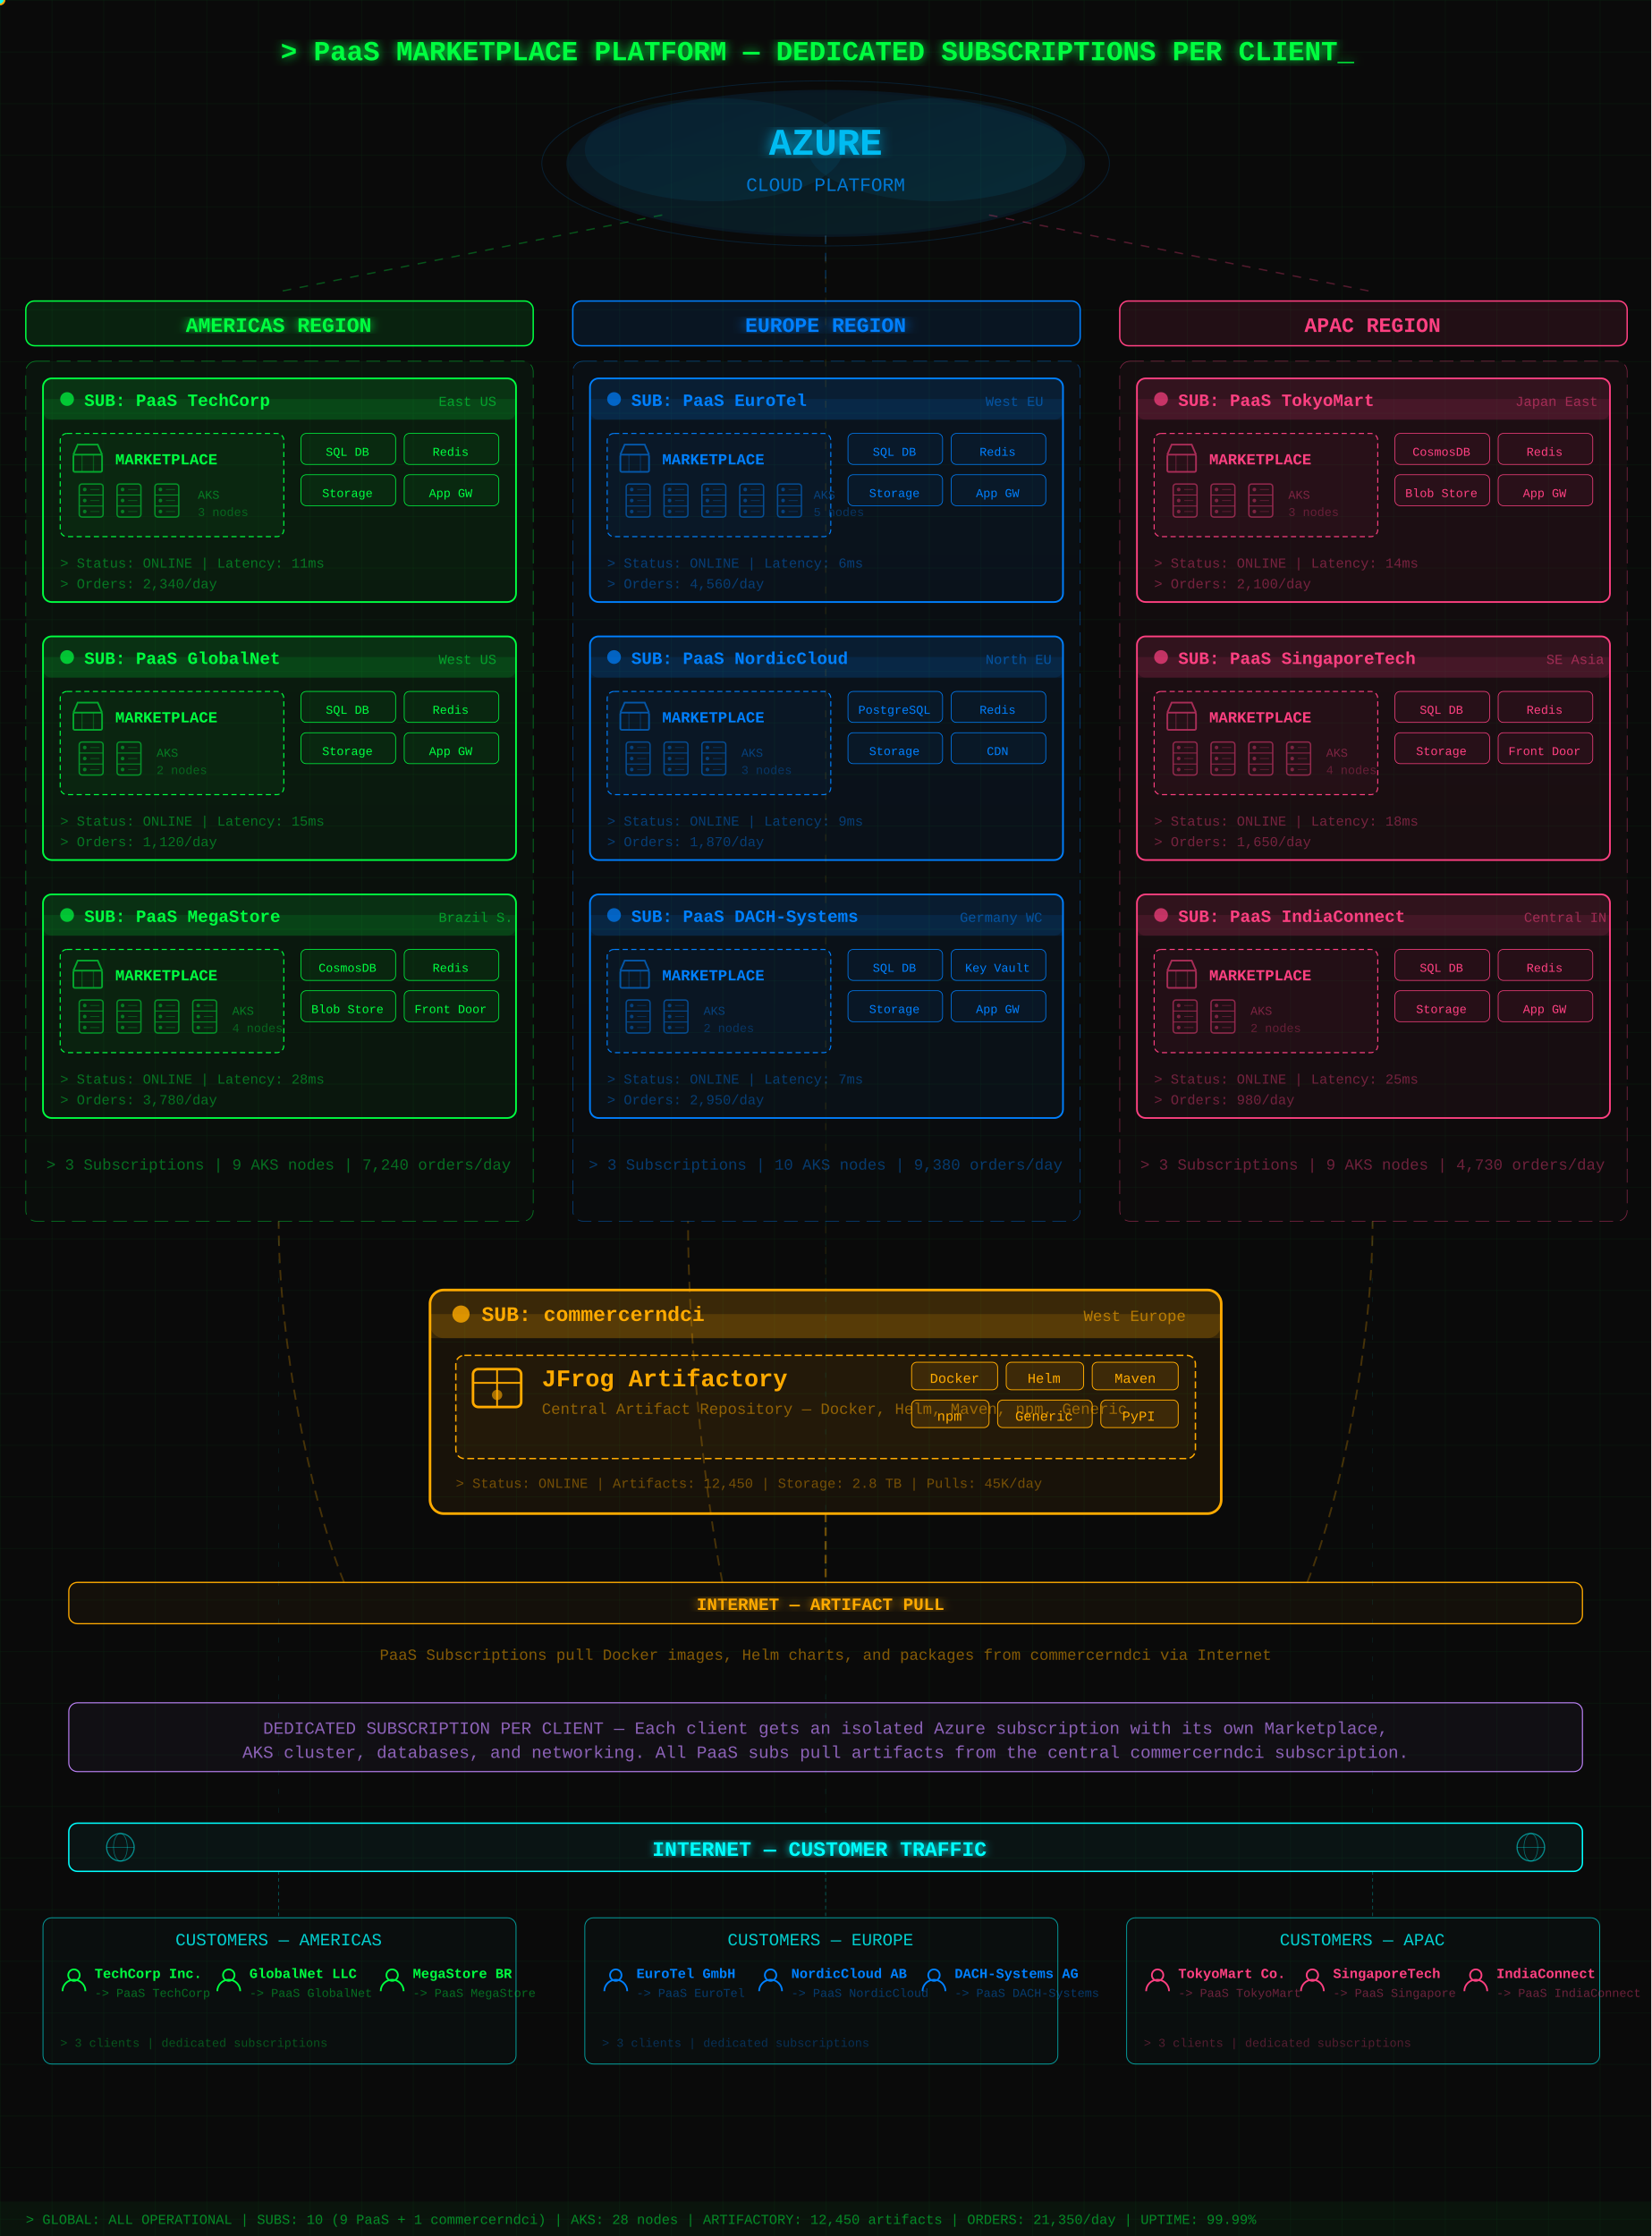
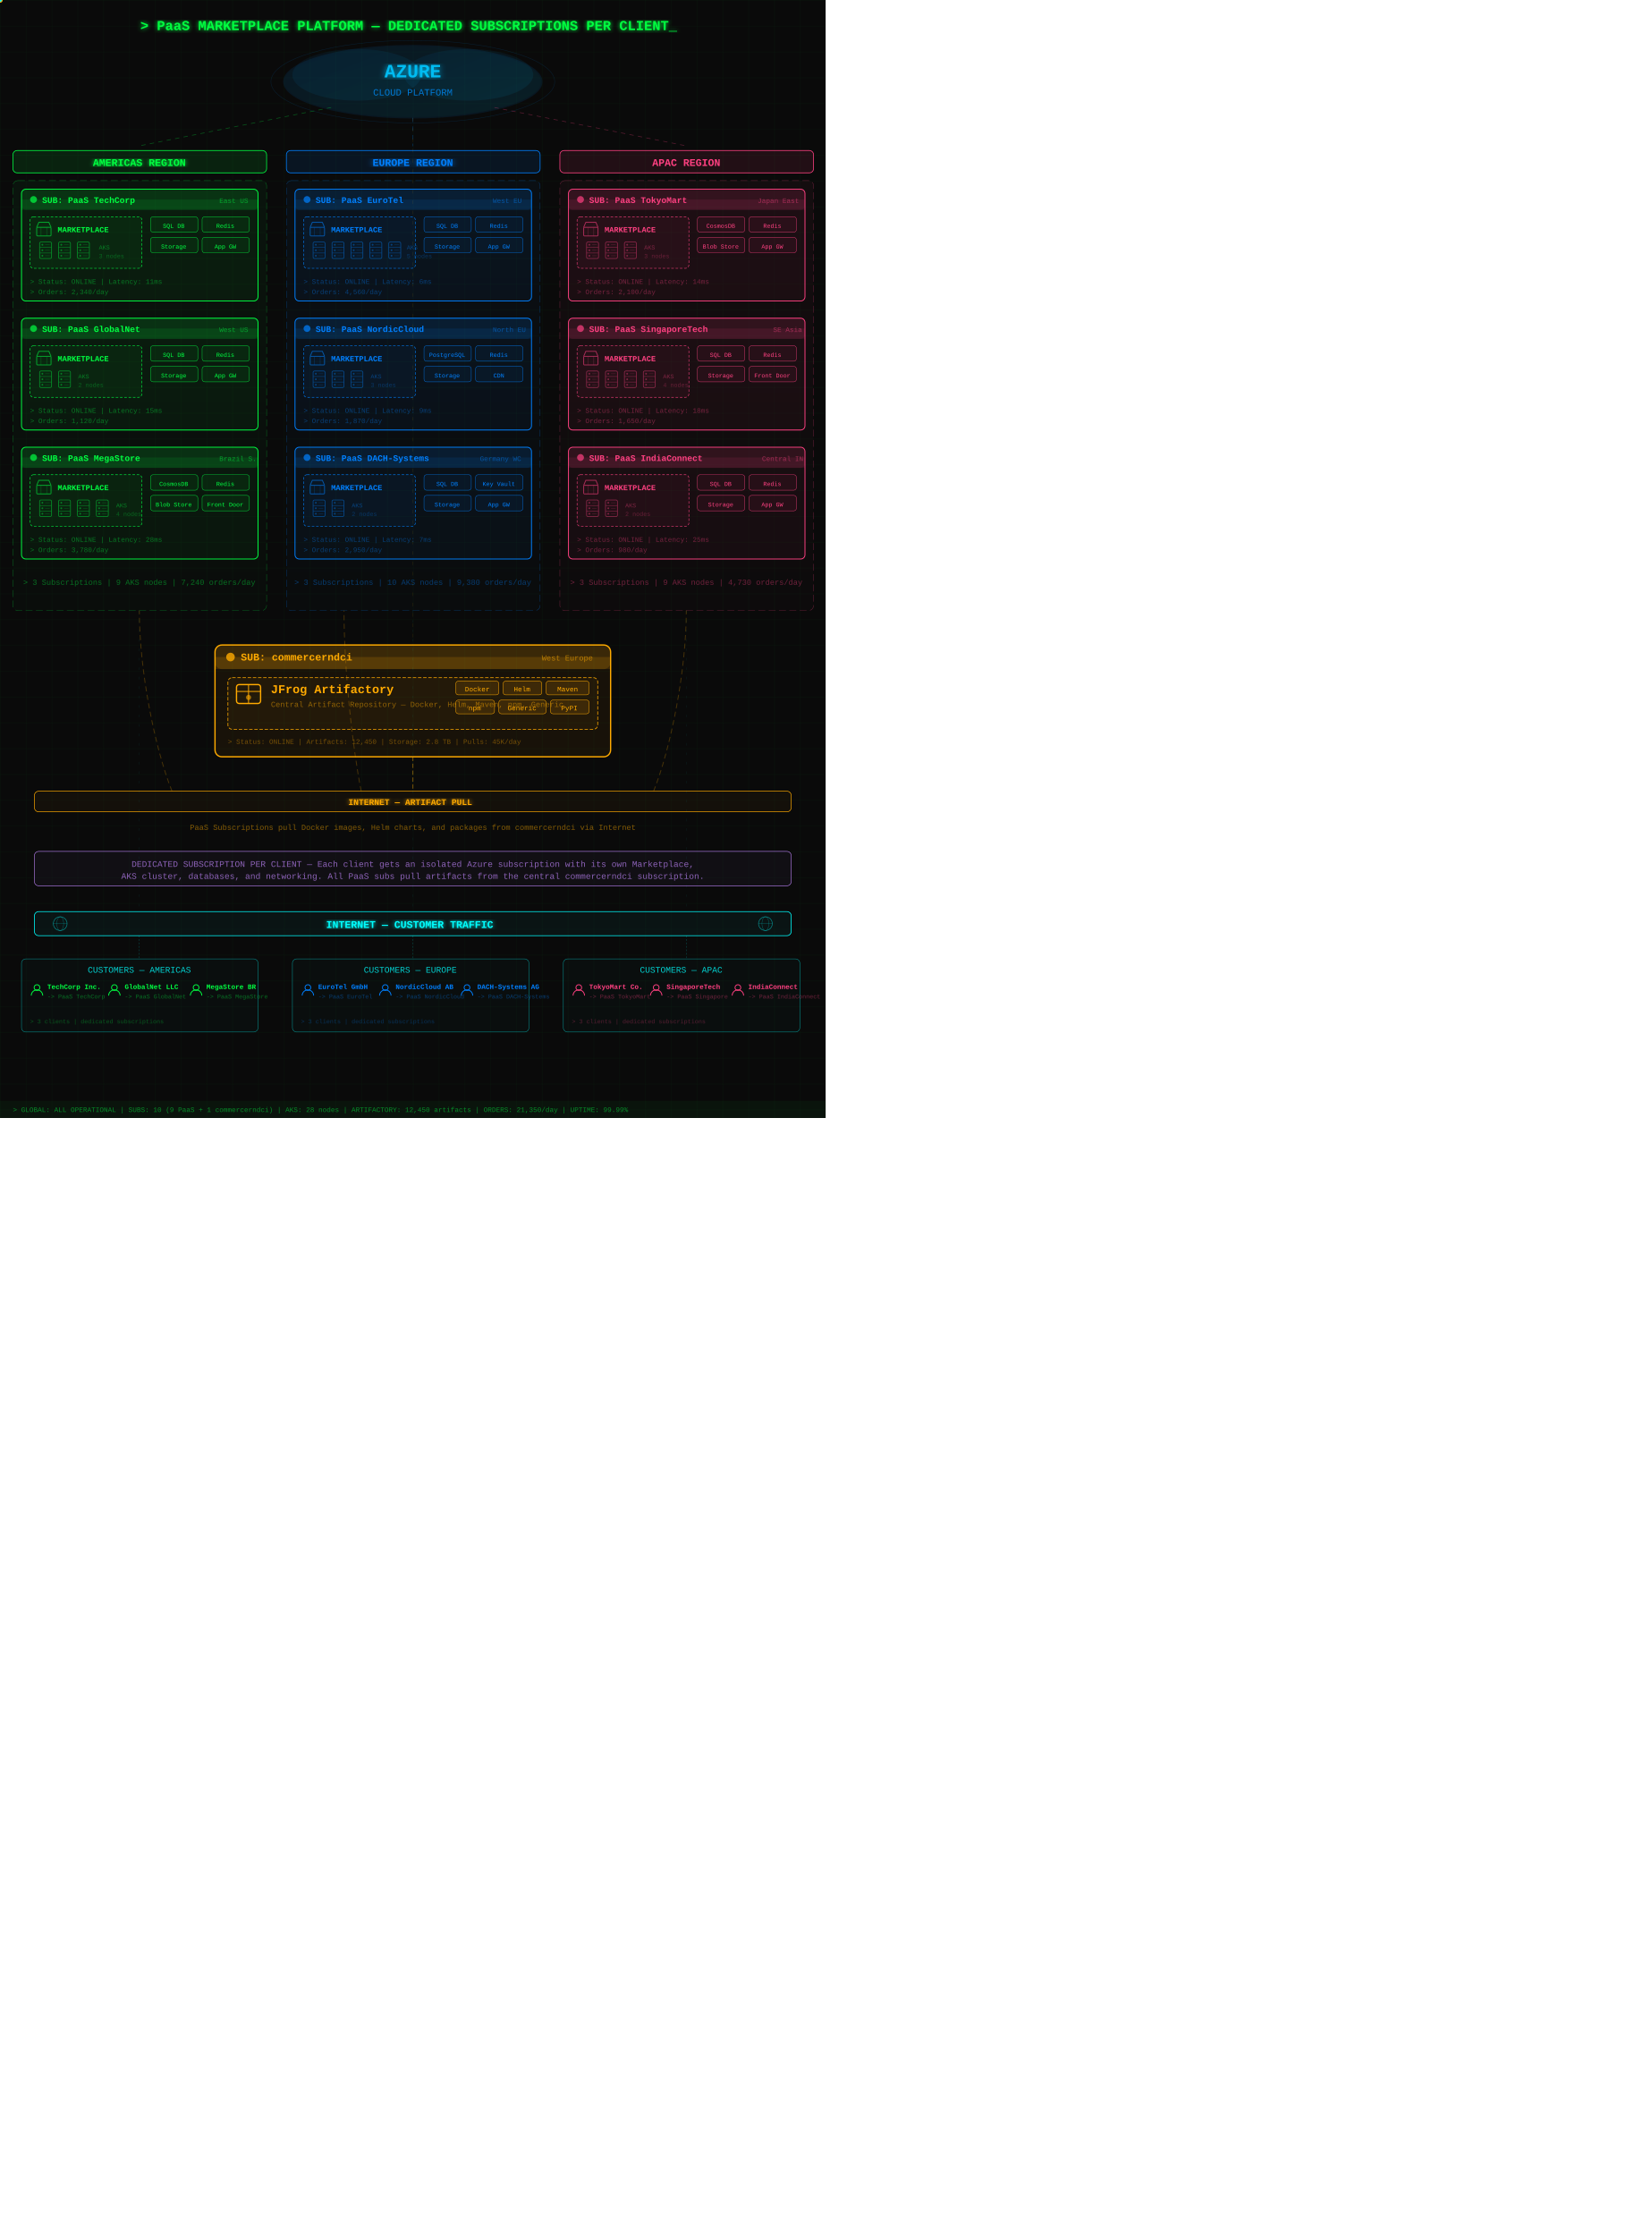
- <svg xmlns="http://www.w3.org/2000/svg" viewBox="0 0 960 1300" font-family="'Courier New', monospace">
+ <svg xmlns="http://www.w3.org/2000/svg" viewBox="0 0 1920 2600" font-family="'Courier New', monospace">
  <defs>
    <filter id="glow-green">
      <feGaussianBlur stdDeviation="3" result="blur" />
      <feMerge>
        <feMergeNode in="blur" />
        <feMergeNode in="SourceGraphic" />
      </feMerge>
    </filter>
    <filter id="glow-blue">
      <feGaussianBlur stdDeviation="4" result="blur" />
      <feMerge>
        <feMergeNode in="blur" />
        <feMergeNode in="SourceGraphic" />
      </feMerge>
    </filter>
    <filter id="glow-cyan">
      <feGaussianBlur stdDeviation="2.5" result="blur" />
      <feMerge>
        <feMergeNode in="blur" />
        <feMergeNode in="SourceGraphic" />
      </feMerge>
    </filter>
    <filter id="glow-orange">
      <feGaussianBlur stdDeviation="3" result="blur" />
      <feMerge>
        <feMergeNode in="blur" />
        <feMergeNode in="SourceGraphic" />
      </feMerge>
    </filter>
    <linearGradient id="azure-grad" x1="0%" y1="0%" x2="100%" y2="100%">
      <stop offset="0%" style="stop-color:#0078d4" />
      <stop offset="100%" style="stop-color:#00bcf2" />
    </linearGradient>
    <linearGradient id="rg-us" x1="0%" y1="0%" x2="0%" y2="100%">
      <stop offset="0%" style="stop-color:#00ff41;stop-opacity:0.08" />
      <stop offset="100%" style="stop-color:#00ff41;stop-opacity:0.02" />
    </linearGradient>
    <linearGradient id="rg-eu" x1="0%" y1="0%" x2="0%" y2="100%">
      <stop offset="0%" style="stop-color:#0080ff;stop-opacity:0.08" />
      <stop offset="100%" style="stop-color:#0080ff;stop-opacity:0.02" />
    </linearGradient>
    <linearGradient id="rg-ap" x1="0%" y1="0%" x2="0%" y2="100%">
      <stop offset="0%" style="stop-color:#ff4081;stop-opacity:0.08" />
      <stop offset="100%" style="stop-color:#ff4081;stop-opacity:0.02" />
    </linearGradient>
    <symbol id="server-icon" viewBox="0 0 30 40">
      <rect x="2" y="2" width="26" height="36" rx="3" fill="none" stroke="currentColor" stroke-width="1.5" />
      <line x1="2" y1="14" x2="28" y2="14" stroke="currentColor" stroke-width="1" />
      <line x1="2" y1="26" x2="28" y2="26" stroke="currentColor" stroke-width="1" />
      <circle cx="8" cy="8" r="2" fill="currentColor" opacity="0.8" />
      <circle cx="8" cy="20" r="2" fill="currentColor" opacity="0.8" />
      <circle cx="8" cy="32" r="2" fill="currentColor" opacity="0.8" />
      <line x1="14" y1="8" x2="24" y2="8" stroke="currentColor" stroke-width="1" opacity="0.5" />
      <line x1="14" y1="20" x2="24" y2="20" stroke="currentColor" stroke-width="1" opacity="0.5" />
      <line x1="14" y1="32" x2="24" y2="32" stroke="currentColor" stroke-width="1" opacity="0.5" />
    </symbol>
    <symbol id="user-icon" viewBox="0 0 24 24">
      <circle cx="12" cy="8" r="5" fill="none" stroke="currentColor" stroke-width="1.5" />
      <path d="M2 22c0-5.5 4.5-10 10-10s10 4.5 10 10" fill="none" stroke="currentColor" stroke-width="1.5" />
    </symbol>
    <symbol id="market-icon" viewBox="0 0 24 24">
      <rect x="2" y="10" width="20" height="12" rx="1" fill="none" stroke="currentColor" stroke-width="1.2" />
      <path d="M2 10 L5 3 L19 3 L22 10" fill="none" stroke="currentColor" stroke-width="1.2" />
      <line x1="8" y1="10" x2="8" y2="22" stroke="currentColor" stroke-width="0.8" opacity="0.4" />
      <line x1="16" y1="10" x2="16" y2="22" stroke="currentColor" stroke-width="0.8" opacity="0.4" />
    </symbol>
  </defs>
  <rect width="960" height="1300" fill="#0a0a0a" />
  <pattern id="grid" width="30" height="30" patternUnits="userSpaceOnUse">
    <path d="M 30 0 L 0 0 0 30" fill="none" stroke="#00ff41" stroke-width="0.15" opacity="0.25" />
  </pattern>
  <rect width="960" height="1300" fill="url(#grid)" />
  <text x="480" y="35" text-anchor="middle" fill="#00ff41" font-size="16" font-weight="bold" filter="url(#glow-green)">
    &gt; PaaS MARKETPLACE PLATFORM — DEDICATED SUBSCRIPTIONS PER CLIENT_
    <animate attributeName="opacity" values="1;0.7;1" dur="3s" repeatCount="indefinite" />
  </text>
  <g transform="translate(480, 95)" data-drag="azure-cloud">
    <ellipse cx="0" cy="0" rx="150" ry="42" fill="url(#azure-grad)" opacity="0.12" stroke="#0078d4" stroke-width="1.5">
      <animate attributeName="ry" values="42;46;42" dur="4s" repeatCount="indefinite" />
    </ellipse>
    <ellipse cx="-65" cy="-8" rx="75" ry="30" fill="url(#azure-grad)" opacity="0.08" />
    <ellipse cx="65" cy="-8" rx="75" ry="30" fill="url(#azure-grad)" opacity="0.08" />
    <text x="0" y="-5" text-anchor="middle" fill="#00bcf2" font-size="22" font-weight="bold" filter="url(#glow-blue)">AZURE</text>
    <text x="0" y="16" text-anchor="middle" fill="#0078d4" font-size="11">CLOUD PLATFORM</text>
    <ellipse cx="0" cy="0" rx="165" ry="48" fill="none" stroke="#0078d4" stroke-width="0.5" opacity="0.2">
      <animate attributeName="rx" values="165;175;165" dur="3s" repeatCount="indefinite" />
      <animate attributeName="ry" values="48;52;48" dur="3s" repeatCount="indefinite" />
      <animate attributeName="opacity" values="0.2;0.08;0.2" dur="3s" repeatCount="indefinite" />
    </ellipse>
  </g>
  <line x1="385" y1="125" x2="160" y2="170" stroke="#00ff41" stroke-width="0.8" opacity="0.3" stroke-dasharray="5,5">
    <animate attributeName="stroke-dashoffset" values="0;-10" dur="1s" repeatCount="indefinite" />
  </line>
  <line x1="480" y1="137" x2="480" y2="170" stroke="#0080ff" stroke-width="0.8" opacity="0.3" stroke-dasharray="5,5">
    <animate attributeName="stroke-dashoffset" values="0;-10" dur="1s" repeatCount="indefinite" />
  </line>
  <line x1="575" y1="125" x2="800" y2="170" stroke="#ff4081" stroke-width="0.8" opacity="0.3" stroke-dasharray="5,5">
    <animate attributeName="stroke-dashoffset" values="0;-10" dur="1s" repeatCount="indefinite" />
  </line>
  <circle r="2.5" fill="#00ff41" filter="url(#glow-green)">
    <animateMotion dur="2s" repeatCount="indefinite" path="M385,125 L160,170" />
  </circle>
  <circle r="2.5" fill="#0080ff" filter="url(#glow-blue)">
    <animateMotion dur="2s" repeatCount="indefinite" path="M480,137 L480,170" />
  </circle>
  <circle r="2.5" fill="#ff4081">
    <animateMotion dur="2s" repeatCount="indefinite" path="M575,125 L800,170" />
  </circle>
  <rect x="15" y="175" width="295" height="26" rx="5" fill="rgba(0,255,65,0.1)" stroke="#00ff41" stroke-width="0.8" />
  <text x="162" y="193" text-anchor="middle" fill="#00ff41" font-size="12" font-weight="bold" filter="url(#glow-green)">AMERICAS REGION</text>
  <rect x="333" y="175" width="295" height="26" rx="5" fill="rgba(0,128,255,0.1)" stroke="#0080ff" stroke-width="0.8" />
  <text x="480" y="193" text-anchor="middle" fill="#0080ff" font-size="12" font-weight="bold" filter="url(#glow-blue)">EUROPE REGION</text>
  <rect x="651" y="175" width="295" height="26" rx="5" fill="rgba(255,64,129,0.1)" stroke="#ff4081" stroke-width="0.8" />
  <text x="798" y="193" text-anchor="middle" fill="#ff4081" font-size="12" font-weight="bold">APAC REGION</text>
  <rect x="15" y="210" width="295" height="500" rx="6" fill="url(#rg-us)" stroke="#00ff41" stroke-width="0.4" stroke-dasharray="8,4" opacity="0.5" />
  <g transform="translate(25, 220)" data-drag="sub-techcorp">
    <rect x="0" y="0" width="275" height="130" rx="5" fill="rgba(0,255,65,0.04)" stroke="#00ff41" stroke-width="1" />
    <rect x="0" y="0" width="275" height="24" rx="5" fill="#00ff41" opacity="0.1" />
    <rect x="0" y="12" width="275" height="12" fill="#00ff41" opacity="0.1" />
    <circle cx="14" cy="12" r="4" fill="#00ff41" opacity="0.7">
      <animate attributeName="opacity" values="0.7;0.3;0.7" dur="1.2s" repeatCount="indefinite" />
    </circle>
    <text x="24" y="16" fill="#00ff41" font-size="10" font-weight="bold">SUB: PaaS TechCorp</text>
    <text x="230" y="16" fill="#00ff41" font-size="8" opacity="0.5">East US</text>
    <rect x="10" y="32" width="130" height="60" rx="4" fill="rgba(0,255,65,0.05)" stroke="#00ff41" stroke-width="0.6" stroke-dasharray="3,2" />
    <use href="#market-icon" x="16" y="36" width="20" height="20" color="#00ff41" opacity="0.6" />
    <text x="42" y="50" fill="#00ff41" font-size="9" font-weight="bold">MARKETPLACE</text>
    <use href="#server-icon" x="20" y="60" width="16" height="22" color="#00ff41" opacity="0.5" />
    <use href="#server-icon" x="42" y="60" width="16" height="22" color="#00ff41" opacity="0.5" />
    <use href="#server-icon" x="64" y="60" width="16" height="22" color="#00ff41" opacity="0.5" />
    <text x="90" y="70" fill="#00ff41" font-size="7" opacity="0.4">AKS</text>
    <text x="90" y="80" fill="#00ff41" font-size="7" opacity="0.3">3 nodes</text>
    <rect x="150" y="32" width="55" height="18" rx="3" fill="rgba(0,255,65,0.06)" stroke="#00ff41" stroke-width="0.4" />
    <text x="177" y="45" text-anchor="middle" fill="#00ff41" font-size="7">SQL DB</text>
    <rect x="210" y="32" width="55" height="18" rx="3" fill="rgba(0,255,65,0.06)" stroke="#00ff41" stroke-width="0.4" />
    <text x="237" y="45" text-anchor="middle" fill="#00ff41" font-size="7">Redis</text>
    <rect x="150" y="56" width="55" height="18" rx="3" fill="rgba(0,255,65,0.06)" stroke="#00ff41" stroke-width="0.4" />
    <text x="177" y="69" text-anchor="middle" fill="#00ff41" font-size="7">Storage</text>
    <rect x="210" y="56" width="55" height="18" rx="3" fill="rgba(0,255,65,0.06)" stroke="#00ff41" stroke-width="0.4" />
    <text x="237" y="69" text-anchor="middle" fill="#00ff41" font-size="7">App GW</text>
    <text x="10" y="110" fill="#00ff41" font-size="8" opacity="0.4">&gt; Status: ONLINE | Latency: 11ms</text>
    <text x="10" y="122" fill="#00ff41" font-size="8" opacity="0.4">&gt; Orders: 2,340/day</text>
  </g>
  <g transform="translate(25, 370)" data-drag="sub-globalnet">
    <rect x="0" y="0" width="275" height="130" rx="5" fill="rgba(0,255,65,0.04)" stroke="#00ff41" stroke-width="1" />
    <rect x="0" y="0" width="275" height="24" rx="5" fill="#00ff41" opacity="0.1" />
    <rect x="0" y="12" width="275" height="12" fill="#00ff41" opacity="0.1" />
    <circle cx="14" cy="12" r="4" fill="#00ff41" opacity="0.7">
      <animate attributeName="opacity" values="0.3;0.7;0.3" dur="1.5s" repeatCount="indefinite" />
    </circle>
    <text x="24" y="16" fill="#00ff41" font-size="10" font-weight="bold">SUB: PaaS GlobalNet</text>
    <text x="230" y="16" fill="#00ff41" font-size="8" opacity="0.5">West US</text>
    <rect x="10" y="32" width="130" height="60" rx="4" fill="rgba(0,255,65,0.05)" stroke="#00ff41" stroke-width="0.6" stroke-dasharray="3,2" />
    <use href="#market-icon" x="16" y="36" width="20" height="20" color="#00ff41" opacity="0.6" />
    <text x="42" y="50" fill="#00ff41" font-size="9" font-weight="bold">MARKETPLACE</text>
    <use href="#server-icon" x="20" y="60" width="16" height="22" color="#00ff41" opacity="0.5" />
    <use href="#server-icon" x="42" y="60" width="16" height="22" color="#00ff41" opacity="0.5" />
    <text x="66" y="70" fill="#00ff41" font-size="7" opacity="0.4">AKS</text>
    <text x="66" y="80" fill="#00ff41" font-size="7" opacity="0.3">2 nodes</text>
    <rect x="150" y="32" width="55" height="18" rx="3" fill="rgba(0,255,65,0.06)" stroke="#00ff41" stroke-width="0.4" />
    <text x="177" y="45" text-anchor="middle" fill="#00ff41" font-size="7">SQL DB</text>
    <rect x="210" y="32" width="55" height="18" rx="3" fill="rgba(0,255,65,0.06)" stroke="#00ff41" stroke-width="0.4" />
    <text x="237" y="45" text-anchor="middle" fill="#00ff41" font-size="7">Redis</text>
    <rect x="150" y="56" width="55" height="18" rx="3" fill="rgba(0,255,65,0.06)" stroke="#00ff41" stroke-width="0.4" />
    <text x="177" y="69" text-anchor="middle" fill="#00ff41" font-size="7">Storage</text>
    <rect x="210" y="56" width="55" height="18" rx="3" fill="rgba(0,255,65,0.06)" stroke="#00ff41" stroke-width="0.4" />
    <text x="237" y="69" text-anchor="middle" fill="#00ff41" font-size="7">App GW</text>
    <text x="10" y="110" fill="#00ff41" font-size="8" opacity="0.4">&gt; Status: ONLINE | Latency: 15ms</text>
    <text x="10" y="122" fill="#00ff41" font-size="8" opacity="0.4">&gt; Orders: 1,120/day</text>
  </g>
  <g transform="translate(25, 520)" data-drag="sub-megastore">
    <rect x="0" y="0" width="275" height="130" rx="5" fill="rgba(0,255,65,0.04)" stroke="#00ff41" stroke-width="1" />
    <rect x="0" y="0" width="275" height="24" rx="5" fill="#00ff41" opacity="0.1" />
    <rect x="0" y="12" width="275" height="12" fill="#00ff41" opacity="0.1" />
    <circle cx="14" cy="12" r="4" fill="#00ff41" opacity="0.7">
      <animate attributeName="opacity" values="0.7;0.2;0.7" dur="0.9s" repeatCount="indefinite" />
    </circle>
    <text x="24" y="16" fill="#00ff41" font-size="10" font-weight="bold">SUB: PaaS MegaStore</text>
    <text x="230" y="16" fill="#00ff41" font-size="8" opacity="0.5">Brazil S.</text>
    <rect x="10" y="32" width="130" height="60" rx="4" fill="rgba(0,255,65,0.05)" stroke="#00ff41" stroke-width="0.6" stroke-dasharray="3,2" />
    <use href="#market-icon" x="16" y="36" width="20" height="20" color="#00ff41" opacity="0.6" />
    <text x="42" y="50" fill="#00ff41" font-size="9" font-weight="bold">MARKETPLACE</text>
    <use href="#server-icon" x="20" y="60" width="16" height="22" color="#00ff41" opacity="0.5" />
    <use href="#server-icon" x="42" y="60" width="16" height="22" color="#00ff41" opacity="0.5" />
    <use href="#server-icon" x="64" y="60" width="16" height="22" color="#00ff41" opacity="0.5" />
    <use href="#server-icon" x="86" y="60" width="16" height="22" color="#00ff41" opacity="0.5" />
    <text x="110" y="70" fill="#00ff41" font-size="7" opacity="0.4">AKS</text>
    <text x="110" y="80" fill="#00ff41" font-size="7" opacity="0.3">4 nodes</text>
    <rect x="150" y="32" width="55" height="18" rx="3" fill="rgba(0,255,65,0.06)" stroke="#00ff41" stroke-width="0.4" />
    <text x="177" y="45" text-anchor="middle" fill="#00ff41" font-size="7">CosmosDB</text>
    <rect x="210" y="32" width="55" height="18" rx="3" fill="rgba(0,255,65,0.06)" stroke="#00ff41" stroke-width="0.4" />
    <text x="237" y="45" text-anchor="middle" fill="#00ff41" font-size="7">Redis</text>
    <rect x="150" y="56" width="55" height="18" rx="3" fill="rgba(0,255,65,0.06)" stroke="#00ff41" stroke-width="0.4" />
    <text x="177" y="69" text-anchor="middle" fill="#00ff41" font-size="7">Blob Store</text>
    <rect x="210" y="56" width="55" height="18" rx="3" fill="rgba(0,255,65,0.06)" stroke="#00ff41" stroke-width="0.4" />
    <text x="237" y="69" text-anchor="middle" fill="#00ff41" font-size="7">Front Door</text>
    <text x="10" y="110" fill="#00ff41" font-size="8" opacity="0.4">&gt; Status: ONLINE | Latency: 28ms</text>
    <text x="10" y="122" fill="#00ff41" font-size="8" opacity="0.4">&gt; Orders: 3,780/day</text>
  </g>
  <text x="162" y="680" text-anchor="middle" fill="#00ff41" font-size="9" opacity="0.4">&gt; 3 Subscriptions | 9 AKS nodes | 7,240 orders/day</text>
  <rect x="333" y="210" width="295" height="500" rx="6" fill="url(#rg-eu)" stroke="#0080ff" stroke-width="0.4" stroke-dasharray="8,4" opacity="0.5" />
  <g transform="translate(343, 220)" data-drag="sub-eurotel">
    <rect x="0" y="0" width="275" height="130" rx="5" fill="rgba(0,128,255,0.04)" stroke="#0080ff" stroke-width="1" />
    <rect x="0" y="0" width="275" height="24" rx="5" fill="#0080ff" opacity="0.1" />
    <rect x="0" y="12" width="275" height="12" fill="#0080ff" opacity="0.1" />
    <circle cx="14" cy="12" r="4" fill="#0080ff" opacity="0.7">
      <animate attributeName="opacity" values="0.7;0.3;0.7" dur="1.1s" repeatCount="indefinite" />
    </circle>
    <text x="24" y="16" fill="#0080ff" font-size="10" font-weight="bold">SUB: PaaS EuroTel</text>
    <text x="230" y="16" fill="#0080ff" font-size="8" opacity="0.5">West EU</text>
    <rect x="10" y="32" width="130" height="60" rx="4" fill="rgba(0,128,255,0.05)" stroke="#0080ff" stroke-width="0.6" stroke-dasharray="3,2" />
    <use href="#market-icon" x="16" y="36" width="20" height="20" color="#0080ff" opacity="0.6" />
    <text x="42" y="50" fill="#0080ff" font-size="9" font-weight="bold">MARKETPLACE</text>
    <use href="#server-icon" x="20" y="60" width="16" height="22" color="#0080ff" opacity="0.5" />
    <use href="#server-icon" x="42" y="60" width="16" height="22" color="#0080ff" opacity="0.5" />
    <use href="#server-icon" x="64" y="60" width="16" height="22" color="#0080ff" opacity="0.5" />
    <use href="#server-icon" x="86" y="60" width="16" height="22" color="#0080ff" opacity="0.5" />
    <use href="#server-icon" x="108" y="60" width="16" height="22" color="#0080ff" opacity="0.5" />
    <text x="130" y="70" fill="#0080ff" font-size="7" opacity="0.4">AKS</text>
    <text x="130" y="80" fill="#0080ff" font-size="7" opacity="0.3">5 nodes</text>
    <rect x="150" y="32" width="55" height="18" rx="3" fill="rgba(0,128,255,0.06)" stroke="#0080ff" stroke-width="0.4" />
    <text x="177" y="45" text-anchor="middle" fill="#0080ff" font-size="7">SQL DB</text>
    <rect x="210" y="32" width="55" height="18" rx="3" fill="rgba(0,128,255,0.06)" stroke="#0080ff" stroke-width="0.4" />
    <text x="237" y="45" text-anchor="middle" fill="#0080ff" font-size="7">Redis</text>
    <rect x="150" y="56" width="55" height="18" rx="3" fill="rgba(0,128,255,0.06)" stroke="#0080ff" stroke-width="0.4" />
    <text x="177" y="69" text-anchor="middle" fill="#0080ff" font-size="7">Storage</text>
    <rect x="210" y="56" width="55" height="18" rx="3" fill="rgba(0,128,255,0.06)" stroke="#0080ff" stroke-width="0.4" />
    <text x="237" y="69" text-anchor="middle" fill="#0080ff" font-size="7">App GW</text>
    <text x="10" y="110" fill="#0080ff" font-size="8" opacity="0.4">&gt; Status: ONLINE | Latency: 6ms</text>
    <text x="10" y="122" fill="#0080ff" font-size="8" opacity="0.4">&gt; Orders: 4,560/day</text>
  </g>
  <g transform="translate(343, 370)" data-drag="sub-nordiccloud">
    <rect x="0" y="0" width="275" height="130" rx="5" fill="rgba(0,128,255,0.04)" stroke="#0080ff" stroke-width="1" />
    <rect x="0" y="0" width="275" height="24" rx="5" fill="#0080ff" opacity="0.1" />
    <rect x="0" y="12" width="275" height="12" fill="#0080ff" opacity="0.1" />
    <circle cx="14" cy="12" r="4" fill="#0080ff" opacity="0.7">
      <animate attributeName="opacity" values="0.3;0.7;0.3" dur="1.3s" repeatCount="indefinite" />
    </circle>
    <text x="24" y="16" fill="#0080ff" font-size="10" font-weight="bold">SUB: PaaS NordicCloud</text>
    <text x="230" y="16" fill="#0080ff" font-size="8" opacity="0.5">North EU</text>
    <rect x="10" y="32" width="130" height="60" rx="4" fill="rgba(0,128,255,0.05)" stroke="#0080ff" stroke-width="0.6" stroke-dasharray="3,2" />
    <use href="#market-icon" x="16" y="36" width="20" height="20" color="#0080ff" opacity="0.6" />
    <text x="42" y="50" fill="#0080ff" font-size="9" font-weight="bold">MARKETPLACE</text>
    <use href="#server-icon" x="20" y="60" width="16" height="22" color="#0080ff" opacity="0.5" />
    <use href="#server-icon" x="42" y="60" width="16" height="22" color="#0080ff" opacity="0.5" />
    <use href="#server-icon" x="64" y="60" width="16" height="22" color="#0080ff" opacity="0.5" />
    <text x="88" y="70" fill="#0080ff" font-size="7" opacity="0.4">AKS</text>
    <text x="88" y="80" fill="#0080ff" font-size="7" opacity="0.3">3 nodes</text>
    <rect x="150" y="32" width="55" height="18" rx="3" fill="rgba(0,128,255,0.06)" stroke="#0080ff" stroke-width="0.4" />
    <text x="177" y="45" text-anchor="middle" fill="#0080ff" font-size="7">PostgreSQL</text>
    <rect x="210" y="32" width="55" height="18" rx="3" fill="rgba(0,128,255,0.06)" stroke="#0080ff" stroke-width="0.4" />
    <text x="237" y="45" text-anchor="middle" fill="#0080ff" font-size="7">Redis</text>
    <rect x="150" y="56" width="55" height="18" rx="3" fill="rgba(0,128,255,0.06)" stroke="#0080ff" stroke-width="0.4" />
    <text x="177" y="69" text-anchor="middle" fill="#0080ff" font-size="7">Storage</text>
    <rect x="210" y="56" width="55" height="18" rx="3" fill="rgba(0,128,255,0.06)" stroke="#0080ff" stroke-width="0.4" />
    <text x="237" y="69" text-anchor="middle" fill="#0080ff" font-size="7">CDN</text>
    <text x="10" y="110" fill="#0080ff" font-size="8" opacity="0.4">&gt; Status: ONLINE | Latency: 9ms</text>
    <text x="10" y="122" fill="#0080ff" font-size="8" opacity="0.4">&gt; Orders: 1,870/day</text>
  </g>
  <g transform="translate(343, 520)" data-drag="sub-dach">
    <rect x="0" y="0" width="275" height="130" rx="5" fill="rgba(0,128,255,0.04)" stroke="#0080ff" stroke-width="1" />
    <rect x="0" y="0" width="275" height="24" rx="5" fill="#0080ff" opacity="0.1" />
    <rect x="0" y="12" width="275" height="12" fill="#0080ff" opacity="0.1" />
    <circle cx="14" cy="12" r="4" fill="#0080ff" opacity="0.7">
      <animate attributeName="opacity" values="0.7;0.2;0.7" dur="0.8s" repeatCount="indefinite" />
    </circle>
    <text x="24" y="16" fill="#0080ff" font-size="10" font-weight="bold">SUB: PaaS DACH-Systems</text>
    <text x="215" y="16" fill="#0080ff" font-size="8" opacity="0.5">Germany WC</text>
    <rect x="10" y="32" width="130" height="60" rx="4" fill="rgba(0,128,255,0.05)" stroke="#0080ff" stroke-width="0.6" stroke-dasharray="3,2" />
    <use href="#market-icon" x="16" y="36" width="20" height="20" color="#0080ff" opacity="0.6" />
    <text x="42" y="50" fill="#0080ff" font-size="9" font-weight="bold">MARKETPLACE</text>
    <use href="#server-icon" x="20" y="60" width="16" height="22" color="#0080ff" opacity="0.5" />
    <use href="#server-icon" x="42" y="60" width="16" height="22" color="#0080ff" opacity="0.5" />
    <text x="66" y="70" fill="#0080ff" font-size="7" opacity="0.4">AKS</text>
    <text x="66" y="80" fill="#0080ff" font-size="7" opacity="0.3">2 nodes</text>
    <rect x="150" y="32" width="55" height="18" rx="3" fill="rgba(0,128,255,0.06)" stroke="#0080ff" stroke-width="0.4" />
    <text x="177" y="45" text-anchor="middle" fill="#0080ff" font-size="7">SQL DB</text>
    <rect x="210" y="32" width="55" height="18" rx="3" fill="rgba(0,128,255,0.06)" stroke="#0080ff" stroke-width="0.4" />
    <text x="237" y="45" text-anchor="middle" fill="#0080ff" font-size="7">Key Vault</text>
    <rect x="150" y="56" width="55" height="18" rx="3" fill="rgba(0,128,255,0.06)" stroke="#0080ff" stroke-width="0.4" />
    <text x="177" y="69" text-anchor="middle" fill="#0080ff" font-size="7">Storage</text>
    <rect x="210" y="56" width="55" height="18" rx="3" fill="rgba(0,128,255,0.06)" stroke="#0080ff" stroke-width="0.4" />
    <text x="237" y="69" text-anchor="middle" fill="#0080ff" font-size="7">App GW</text>
    <text x="10" y="110" fill="#0080ff" font-size="8" opacity="0.4">&gt; Status: ONLINE | Latency: 7ms</text>
    <text x="10" y="122" fill="#0080ff" font-size="8" opacity="0.4">&gt; Orders: 2,950/day</text>
  </g>
  <text x="480" y="680" text-anchor="middle" fill="#0080ff" font-size="9" opacity="0.4">&gt; 3 Subscriptions | 10 AKS nodes | 9,380 orders/day</text>
  <rect x="651" y="210" width="295" height="500" rx="6" fill="url(#rg-ap)" stroke="#ff4081" stroke-width="0.4" stroke-dasharray="8,4" opacity="0.5" />
  <g transform="translate(661, 220)" data-drag="sub-tokyomart">
    <rect x="0" y="0" width="275" height="130" rx="5" fill="rgba(255,64,129,0.04)" stroke="#ff4081" stroke-width="1" />
    <rect x="0" y="0" width="275" height="24" rx="5" fill="#ff4081" opacity="0.1" />
    <rect x="0" y="12" width="275" height="12" fill="#ff4081" opacity="0.1" />
    <circle cx="14" cy="12" r="4" fill="#ff4081" opacity="0.7">
      <animate attributeName="opacity" values="0.7;0.3;0.7" dur="1s" repeatCount="indefinite" />
    </circle>
    <text x="24" y="16" fill="#ff4081" font-size="10" font-weight="bold">SUB: PaaS TokyoMart</text>
    <text x="220" y="16" fill="#ff4081" font-size="8" opacity="0.5">Japan East</text>
    <rect x="10" y="32" width="130" height="60" rx="4" fill="rgba(255,64,129,0.05)" stroke="#ff4081" stroke-width="0.6" stroke-dasharray="3,2" />
    <use href="#market-icon" x="16" y="36" width="20" height="20" color="#ff4081" opacity="0.6" />
    <text x="42" y="50" fill="#ff4081" font-size="9" font-weight="bold">MARKETPLACE</text>
    <use href="#server-icon" x="20" y="60" width="16" height="22" color="#ff4081" opacity="0.5" />
    <use href="#server-icon" x="42" y="60" width="16" height="22" color="#ff4081" opacity="0.5" />
    <use href="#server-icon" x="64" y="60" width="16" height="22" color="#ff4081" opacity="0.5" />
    <text x="88" y="70" fill="#ff4081" font-size="7" opacity="0.4">AKS</text>
    <text x="88" y="80" fill="#ff4081" font-size="7" opacity="0.3">3 nodes</text>
    <rect x="150" y="32" width="55" height="18" rx="3" fill="rgba(255,64,129,0.06)" stroke="#ff4081" stroke-width="0.4" />
    <text x="177" y="45" text-anchor="middle" fill="#ff4081" font-size="7">CosmosDB</text>
    <rect x="210" y="32" width="55" height="18" rx="3" fill="rgba(255,64,129,0.06)" stroke="#ff4081" stroke-width="0.4" />
    <text x="237" y="45" text-anchor="middle" fill="#ff4081" font-size="7">Redis</text>
    <rect x="150" y="56" width="55" height="18" rx="3" fill="rgba(255,64,129,0.06)" stroke="#ff4081" stroke-width="0.4" />
    <text x="177" y="69" text-anchor="middle" fill="#ff4081" font-size="7">Blob Store</text>
    <rect x="210" y="56" width="55" height="18" rx="3" fill="rgba(255,64,129,0.06)" stroke="#ff4081" stroke-width="0.4" />
    <text x="237" y="69" text-anchor="middle" fill="#ff4081" font-size="7">App GW</text>
    <text x="10" y="110" fill="#ff4081" font-size="8" opacity="0.4">&gt; Status: ONLINE | Latency: 14ms</text>
    <text x="10" y="122" fill="#ff4081" font-size="8" opacity="0.4">&gt; Orders: 2,100/day</text>
  </g>
  <g transform="translate(661, 370)" data-drag="sub-singaporetech">
    <rect x="0" y="0" width="275" height="130" rx="5" fill="rgba(255,64,129,0.04)" stroke="#ff4081" stroke-width="1" />
    <rect x="0" y="0" width="275" height="24" rx="5" fill="#ff4081" opacity="0.1" />
    <rect x="0" y="12" width="275" height="12" fill="#ff4081" opacity="0.1" />
    <circle cx="14" cy="12" r="4" fill="#ff4081" opacity="0.7">
      <animate attributeName="opacity" values="0.3;0.7;0.3" dur="1.4s" repeatCount="indefinite" />
    </circle>
    <text x="24" y="16" fill="#ff4081" font-size="10" font-weight="bold">SUB: PaaS SingaporeTech</text>
    <text x="238" y="16" fill="#ff4081" font-size="8" opacity="0.5">SE Asia</text>
    <rect x="10" y="32" width="130" height="60" rx="4" fill="rgba(255,64,129,0.05)" stroke="#ff4081" stroke-width="0.6" stroke-dasharray="3,2" />
    <use href="#market-icon" x="16" y="36" width="20" height="20" color="#ff4081" opacity="0.6" />
    <text x="42" y="50" fill="#ff4081" font-size="9" font-weight="bold">MARKETPLACE</text>
    <use href="#server-icon" x="20" y="60" width="16" height="22" color="#ff4081" opacity="0.5" />
    <use href="#server-icon" x="42" y="60" width="16" height="22" color="#ff4081" opacity="0.5" />
    <use href="#server-icon" x="64" y="60" width="16" height="22" color="#ff4081" opacity="0.5" />
    <use href="#server-icon" x="86" y="60" width="16" height="22" color="#ff4081" opacity="0.5" />
    <text x="110" y="70" fill="#ff4081" font-size="7" opacity="0.4">AKS</text>
    <text x="110" y="80" fill="#ff4081" font-size="7" opacity="0.3">4 nodes</text>
    <rect x="150" y="32" width="55" height="18" rx="3" fill="rgba(255,64,129,0.06)" stroke="#ff4081" stroke-width="0.4" />
    <text x="177" y="45" text-anchor="middle" fill="#ff4081" font-size="7">SQL DB</text>
    <rect x="210" y="32" width="55" height="18" rx="3" fill="rgba(255,64,129,0.06)" stroke="#ff4081" stroke-width="0.4" />
    <text x="237" y="45" text-anchor="middle" fill="#ff4081" font-size="7">Redis</text>
    <rect x="150" y="56" width="55" height="18" rx="3" fill="rgba(255,64,129,0.06)" stroke="#ff4081" stroke-width="0.4" />
    <text x="177" y="69" text-anchor="middle" fill="#ff4081" font-size="7">Storage</text>
    <rect x="210" y="56" width="55" height="18" rx="3" fill="rgba(255,64,129,0.06)" stroke="#ff4081" stroke-width="0.4" />
    <text x="237" y="69" text-anchor="middle" fill="#ff4081" font-size="7">Front Door</text>
    <text x="10" y="110" fill="#ff4081" font-size="8" opacity="0.4">&gt; Status: ONLINE | Latency: 18ms</text>
    <text x="10" y="122" fill="#ff4081" font-size="8" opacity="0.4">&gt; Orders: 1,650/day</text>
  </g>
  <g transform="translate(661, 520)" data-drag="sub-indiaconnect">
    <rect x="0" y="0" width="275" height="130" rx="5" fill="rgba(255,64,129,0.04)" stroke="#ff4081" stroke-width="1" />
    <rect x="0" y="0" width="275" height="24" rx="5" fill="#ff4081" opacity="0.1" />
    <rect x="0" y="12" width="275" height="12" fill="#ff4081" opacity="0.1" />
    <circle cx="14" cy="12" r="4" fill="#ff4081" opacity="0.7">
      <animate attributeName="opacity" values="0.7;0.2;0.7" dur="1.6s" repeatCount="indefinite" />
    </circle>
    <text x="24" y="16" fill="#ff4081" font-size="10" font-weight="bold">SUB: PaaS IndiaConnect</text>
    <text x="225" y="16" fill="#ff4081" font-size="8" opacity="0.5">Central IN</text>
    <rect x="10" y="32" width="130" height="60" rx="4" fill="rgba(255,64,129,0.05)" stroke="#ff4081" stroke-width="0.6" stroke-dasharray="3,2" />
    <use href="#market-icon" x="16" y="36" width="20" height="20" color="#ff4081" opacity="0.6" />
    <text x="42" y="50" fill="#ff4081" font-size="9" font-weight="bold">MARKETPLACE</text>
    <use href="#server-icon" x="20" y="60" width="16" height="22" color="#ff4081" opacity="0.5" />
    <use href="#server-icon" x="42" y="60" width="16" height="22" color="#ff4081" opacity="0.5" />
    <text x="66" y="70" fill="#ff4081" font-size="7" opacity="0.4">AKS</text>
    <text x="66" y="80" fill="#ff4081" font-size="7" opacity="0.3">2 nodes</text>
    <rect x="150" y="32" width="55" height="18" rx="3" fill="rgba(255,64,129,0.06)" stroke="#ff4081" stroke-width="0.4" />
    <text x="177" y="45" text-anchor="middle" fill="#ff4081" font-size="7">SQL DB</text>
    <rect x="210" y="32" width="55" height="18" rx="3" fill="rgba(255,64,129,0.06)" stroke="#ff4081" stroke-width="0.4" />
    <text x="237" y="45" text-anchor="middle" fill="#ff4081" font-size="7">Redis</text>
    <rect x="150" y="56" width="55" height="18" rx="3" fill="rgba(255,64,129,0.06)" stroke="#ff4081" stroke-width="0.4" />
    <text x="177" y="69" text-anchor="middle" fill="#ff4081" font-size="7">Storage</text>
    <rect x="210" y="56" width="55" height="18" rx="3" fill="rgba(255,64,129,0.06)" stroke="#ff4081" stroke-width="0.4" />
    <text x="237" y="69" text-anchor="middle" fill="#ff4081" font-size="7">App GW</text>
    <text x="10" y="110" fill="#ff4081" font-size="8" opacity="0.4">&gt; Status: ONLINE | Latency: 25ms</text>
    <text x="10" y="122" fill="#ff4081" font-size="8" opacity="0.4">&gt; Orders: 980/day</text>
  </g>
  <text x="798" y="680" text-anchor="middle" fill="#ff4081" font-size="9" opacity="0.4">&gt; 3 Subscriptions | 9 AKS nodes | 4,730 orders/day</text>
  <g transform="translate(250, 750)" data-drag="sub-commercerndci">
    <rect x="0" y="0" width="460" height="130" rx="8" fill="rgba(255,165,0,0.06)" stroke="#ffaa00" stroke-width="1.5" />
    <rect x="0" y="0" width="460" height="28" rx="8" fill="#ffaa00" opacity="0.15" />
    <rect x="0" y="14" width="460" height="14" fill="#ffaa00" opacity="0.15" />
    <circle cx="18" cy="14" r="5" fill="#ffaa00" opacity="0.8">
      <animate attributeName="opacity" values="0.8;0.3;0.8" dur="1s" repeatCount="indefinite" />
    </circle>
    <text x="30" y="18" fill="#ffaa00" font-size="12" font-weight="bold">SUB: commercerndci</text>
    <text x="380" y="18" fill="#ffaa00" font-size="9" opacity="0.6">West Europe</text>
    <rect x="15" y="38" width="430" height="60" rx="5" fill="rgba(255,165,0,0.05)" stroke="#ffaa00" stroke-width="0.8" stroke-dasharray="4,2" />
    <rect x="25" y="46" width="28" height="22" rx="3" fill="none" stroke="#ffaa00" stroke-width="1.5" />
    <line x1="25" y1="54" x2="53" y2="54" stroke="#ffaa00" stroke-width="1" />
    <line x1="39" y1="46" x2="39" y2="68" stroke="#ffaa00" stroke-width="1" />
    <circle cx="39" cy="61" r="3" fill="#ffaa00" opacity="0.6" />
    <text x="65" y="56" fill="#ffaa00" font-size="14" font-weight="bold">JFrog Artifactory</text>
    <text x="65" y="72" fill="#ffaa00" font-size="9" opacity="0.5">Central Artifact Repository — Docker, Helm, Maven, npm, Generic</text>
    <rect x="280" y="42" width="50" height="16" rx="3" fill="rgba(255,165,0,0.12)" stroke="#ffaa00" stroke-width="0.5" />
    <text x="305" y="54" text-anchor="middle" fill="#ffaa00" font-size="8">Docker</text>
    <rect x="335" y="42" width="45" height="16" rx="3" fill="rgba(255,165,0,0.12)" stroke="#ffaa00" stroke-width="0.5" />
    <text x="357" y="54" text-anchor="middle" fill="#ffaa00" font-size="8">Helm</text>
    <rect x="385" y="42" width="50" height="16" rx="3" fill="rgba(255,165,0,0.12)" stroke="#ffaa00" stroke-width="0.5" />
    <text x="410" y="54" text-anchor="middle" fill="#ffaa00" font-size="8">Maven</text>
    <rect x="280" y="64" width="45" height="16" rx="3" fill="rgba(255,165,0,0.12)" stroke="#ffaa00" stroke-width="0.5" />
    <text x="302" y="76" text-anchor="middle" fill="#ffaa00" font-size="8">npm</text>
    <rect x="330" y="64" width="55" height="16" rx="3" fill="rgba(255,165,0,0.12)" stroke="#ffaa00" stroke-width="0.5" />
    <text x="357" y="76" text-anchor="middle" fill="#ffaa00" font-size="8">Generic</text>
    <rect x="390" y="64" width="45" height="16" rx="3" fill="rgba(255,165,0,0.12)" stroke="#ffaa00" stroke-width="0.5" />
    <text x="412" y="76" text-anchor="middle" fill="#ffaa00" font-size="8">PyPI</text>
    <text x="15" y="115" fill="#ffaa00" font-size="8" opacity="0.4">&gt; Status: ONLINE | Artifacts: 12,450 | Storage: 2.8 TB | Pulls: 45K/day</text>
  </g>
  <line x1="480" y1="137" x2="480" y2="750" stroke="#ffaa00" stroke-width="0.5" opacity="0.15" stroke-dasharray="4,8" />
  <rect x="40" y="920" width="880" height="24" rx="5" fill="rgba(255,165,0,0.04)" stroke="#ffaa00" stroke-width="0.7" />
  <text x="480" y="936" text-anchor="middle" fill="#ffaa00" font-size="10" font-weight="bold" filter="url(#glow-orange)">
    INTERNET — ARTIFACT PULL
    <animate attributeName="opacity" values="1;0.5;1" dur="2.5s" repeatCount="indefinite" />
  </text>
  <line x1="480" y1="880" x2="480" y2="920" stroke="#ffaa00" stroke-width="1.2" opacity="0.4" stroke-dasharray="5,3">
    <animate attributeName="stroke-dashoffset" values="0;8" dur="0.8s" repeatCount="indefinite" />
  </line>
  <text x="480" y="965" text-anchor="middle" fill="#ffaa00" font-size="9" opacity="0.5">
    PaaS Subscriptions pull Docker images, Helm charts, and packages from commercerndci via Internet
  </text>
  <path d="M200,920 C180,870 162,780 162,710" fill="none" stroke="#ffaa00" stroke-width="1" opacity="0.25" stroke-dasharray="6,4">
    <animate attributeName="stroke-dashoffset" values="0;10" dur="1.5s" repeatCount="indefinite" />
  </path>
  <circle r="3" fill="#ffaa00" opacity="0.7">
    <animateMotion dur="3s" repeatCount="indefinite" path="M200,920 C180,870 162,780 162,710" />
  </circle>
  <path d="M420,920 C410,870 400,780 400,710" fill="none" stroke="#ffaa00" stroke-width="1" opacity="0.25" stroke-dasharray="6,4">
    <animate attributeName="stroke-dashoffset" values="0;10" dur="1.2s" repeatCount="indefinite" />
  </path>
  <circle r="3" fill="#ffaa00" opacity="0.7">
    <animateMotion dur="2.5s" repeatCount="indefinite" path="M420,920 C410,870 400,780 400,710" />
  </circle>
  <path d="M760,920 C780,870 798,780 798,710" fill="none" stroke="#ffaa00" stroke-width="1" opacity="0.25" stroke-dasharray="6,4">
    <animate attributeName="stroke-dashoffset" values="0;10" dur="1.8s" repeatCount="indefinite" />
  </path>
  <circle r="3" fill="#ffaa00" opacity="0.7">
    <animateMotion dur="3.5s" repeatCount="indefinite" path="M760,920 C780,870 798,780 798,710" />
  </circle>
  <rect x="40" y="990" width="880" height="40" rx="5" fill="rgba(192,132,252,0.04)" stroke="#c084fc" stroke-width="0.6" />
  <text x="480" y="1008" text-anchor="middle" fill="#c084fc" font-size="10" opacity="0.7">
    DEDICATED SUBSCRIPTION PER CLIENT — Each client gets an isolated Azure subscription with its own Marketplace,
  </text>
  <text x="480" y="1022" text-anchor="middle" fill="#c084fc" font-size="10" opacity="0.7">
    AKS cluster, databases, and networking. All PaaS subs pull artifacts from the central commercerndci subscription.
  </text>
  <rect x="40" y="1060" width="880" height="28" rx="5" fill="rgba(0,255,255,0.04)" stroke="#00ffff" stroke-width="0.8" />
  <text x="480" y="1079" text-anchor="middle" fill="#00ffff" font-size="12" font-weight="bold" filter="url(#glow-cyan)">
    INTERNET — CUSTOMER TRAFFIC
    <animate attributeName="opacity" values="1;0.6;1" dur="2.5s" repeatCount="indefinite" />
  </text>
  <circle cx="70" cy="1074" r="8" fill="none" stroke="#00ffff" stroke-width="0.7" opacity="0.5" />
  <ellipse cx="70" cy="1074" rx="4" ry="8" fill="none" stroke="#00ffff" stroke-width="0.4" opacity="0.4" />
  <line x1="62" y1="1074" x2="78" y2="1074" stroke="#00ffff" stroke-width="0.4" opacity="0.4" />
  <circle cx="890" cy="1074" r="8" fill="none" stroke="#00ffff" stroke-width="0.7" opacity="0.5" />
  <ellipse cx="890" cy="1074" rx="4" ry="8" fill="none" stroke="#00ffff" stroke-width="0.4" opacity="0.4" />
  <line x1="882" y1="1074" x2="898" y2="1074" stroke="#00ffff" stroke-width="0.4" opacity="0.4" />
  <line x1="162" y1="710" x2="162" y2="1060" stroke="#00ffff" stroke-width="0.4" opacity="0.1" stroke-dasharray="3,8" />
  <line x1="480" y1="710" x2="480" y2="1060" stroke="#00ffff" stroke-width="0.4" opacity="0.1" stroke-dasharray="3,8" />
  <line x1="798" y1="710" x2="798" y2="1060" stroke="#00ffff" stroke-width="0.4" opacity="0.1" stroke-dasharray="3,8" />
  <g transform="translate(25, 1115)" data-drag="customers-americas">
    <rect x="0" y="0" width="275" height="85" rx="5" fill="rgba(0,255,255,0.03)" stroke="#00ffff" stroke-width="0.5" opacity="0.6" />
    <text x="137" y="16" text-anchor="middle" fill="#00ffff" font-size="10" opacity="0.8">CUSTOMERS — AMERICAS</text>
    <g transform="translate(10, 28)">
      <use href="#user-icon" x="0" y="0" width="16" height="16" color="#00ff41" />
      <text x="20" y="7" fill="#00ff41" font-size="8" font-weight="bold">TechCorp Inc.</text>
      <text x="20" y="18" fill="#00ff41" font-size="7" opacity="0.4">-&gt; PaaS TechCorp</text>
      <circle cx="8" cy="8" r="3" fill="none" stroke="#00ff41" stroke-width="0.3" opacity="0">
        <animate attributeName="r" values="3;10" dur="2s" repeatCount="indefinite" />
        <animate attributeName="opacity" values="0.5;0" dur="2s" repeatCount="indefinite" />
      </circle>
    </g>
    <g transform="translate(100, 28)">
      <use href="#user-icon" x="0" y="0" width="16" height="16" color="#00ff41" />
      <text x="20" y="7" fill="#00ff41" font-size="8" font-weight="bold">GlobalNet LLC</text>
      <text x="20" y="18" fill="#00ff41" font-size="7" opacity="0.4">-&gt; PaaS GlobalNet</text>
    </g>
    <g transform="translate(195, 28)">
      <use href="#user-icon" x="0" y="0" width="16" height="16" color="#00ff41" />
      <text x="20" y="7" fill="#00ff41" font-size="8" font-weight="bold">MegaStore BR</text>
      <text x="20" y="18" fill="#00ff41" font-size="7" opacity="0.4">-&gt; PaaS MegaStore</text>
    </g>
    <text x="10" y="75" fill="#00ff41" font-size="7" opacity="0.3">&gt; 3 clients | dedicated subscriptions</text>
  </g>
  <line x1="162" y1="1088" x2="162" y2="1115" stroke="#00ffff" stroke-width="0.5" opacity="0.3" stroke-dasharray="2,2">
    <animate attributeName="stroke-dashoffset" values="0;4" dur="0.8s" repeatCount="indefinite" />
  </line>
  <circle r="2" fill="#00ffff" opacity="0.6">
    <animateMotion dur="2s" repeatCount="indefinite" path="M162,1115 L162,1088" />
  </circle>
  <g transform="translate(340, 1115)" data-drag="customers-europe">
    <rect x="0" y="0" width="275" height="85" rx="5" fill="rgba(0,255,255,0.03)" stroke="#00ffff" stroke-width="0.5" opacity="0.6" />
    <text x="137" y="16" text-anchor="middle" fill="#00ffff" font-size="10" opacity="0.8">CUSTOMERS — EUROPE</text>
    <g transform="translate(10, 28)">
      <use href="#user-icon" x="0" y="0" width="16" height="16" color="#0080ff" />
      <text x="20" y="7" fill="#0080ff" font-size="8" font-weight="bold">EuroTel GmbH</text>
      <text x="20" y="18" fill="#0080ff" font-size="7" opacity="0.4">-&gt; PaaS EuroTel</text>
      <circle cx="8" cy="8" r="3" fill="none" stroke="#0080ff" stroke-width="0.3" opacity="0">
        <animate attributeName="r" values="3;10" dur="2.3s" repeatCount="indefinite" />
        <animate attributeName="opacity" values="0.5;0" dur="2.3s" repeatCount="indefinite" />
      </circle>
    </g>
    <g transform="translate(100, 28)">
      <use href="#user-icon" x="0" y="0" width="16" height="16" color="#0080ff" />
      <text x="20" y="7" fill="#0080ff" font-size="8" font-weight="bold">NordicCloud AB</text>
      <text x="20" y="18" fill="#0080ff" font-size="7" opacity="0.4">-&gt; PaaS NordicCloud</text>
    </g>
    <g transform="translate(195, 28)">
      <use href="#user-icon" x="0" y="0" width="16" height="16" color="#0080ff" />
      <text x="20" y="7" fill="#0080ff" font-size="8" font-weight="bold">DACH-Systems AG</text>
      <text x="20" y="18" fill="#0080ff" font-size="7" opacity="0.4">-&gt; PaaS DACH-Systems</text>
    </g>
    <text x="10" y="75" fill="#0080ff" font-size="7" opacity="0.3">&gt; 3 clients | dedicated subscriptions</text>
  </g>
  <line x1="480" y1="1088" x2="480" y2="1115" stroke="#00ffff" stroke-width="0.5" opacity="0.3" stroke-dasharray="2,2">
    <animate attributeName="stroke-dashoffset" values="0;4" dur="0.8s" repeatCount="indefinite" />
  </line>
  <circle r="2" fill="#00ffff" opacity="0.6">
    <animateMotion dur="2.2s" repeatCount="indefinite" path="M480,1115 L480,1088" />
  </circle>
  <g transform="translate(655, 1115)" data-drag="customers-apac">
    <rect x="0" y="0" width="275" height="85" rx="5" fill="rgba(0,255,255,0.03)" stroke="#00ffff" stroke-width="0.5" opacity="0.6" />
    <text x="137" y="16" text-anchor="middle" fill="#00ffff" font-size="10" opacity="0.8">CUSTOMERS — APAC</text>
    <g transform="translate(10, 28)">
      <use href="#user-icon" x="0" y="0" width="16" height="16" color="#ff4081" />
      <text x="20" y="7" fill="#ff4081" font-size="8" font-weight="bold">TokyoMart Co.</text>
      <text x="20" y="18" fill="#ff4081" font-size="7" opacity="0.4">-&gt; PaaS TokyoMart</text>
      <circle cx="8" cy="8" r="3" fill="none" stroke="#ff4081" stroke-width="0.3" opacity="0">
        <animate attributeName="r" values="3;10" dur="1.8s" repeatCount="indefinite" />
        <animate attributeName="opacity" values="0.5;0" dur="1.8s" repeatCount="indefinite" />
      </circle>
    </g>
    <g transform="translate(100, 28)">
      <use href="#user-icon" x="0" y="0" width="16" height="16" color="#ff4081" />
      <text x="20" y="7" fill="#ff4081" font-size="8" font-weight="bold">SingaporeTech</text>
      <text x="20" y="18" fill="#ff4081" font-size="7" opacity="0.4">-&gt; PaaS Singapore</text>
    </g>
    <g transform="translate(195, 28)">
      <use href="#user-icon" x="0" y="0" width="16" height="16" color="#ff4081" />
      <text x="20" y="7" fill="#ff4081" font-size="8" font-weight="bold">IndiaConnect</text>
      <text x="20" y="18" fill="#ff4081" font-size="7" opacity="0.4">-&gt; PaaS IndiaConnect</text>
    </g>
    <text x="10" y="75" fill="#ff4081" font-size="7" opacity="0.3">&gt; 3 clients | dedicated subscriptions</text>
  </g>
  <line x1="798" y1="1088" x2="798" y2="1115" stroke="#00ffff" stroke-width="0.5" opacity="0.3" stroke-dasharray="2,2">
    <animate attributeName="stroke-dashoffset" values="0;4" dur="0.8s" repeatCount="indefinite" />
  </line>
  <circle r="2" fill="#00ffff" opacity="0.6">
    <animateMotion dur="2.5s" repeatCount="indefinite" path="M798,1115 L798,1088" />
  </circle>
  <rect x="0" y="1280" width="960" height="20" fill="rgba(0,255,65,0.04)" />
  <text x="15" y="1293" fill="#00ff41" font-size="8" opacity="0.5">
    &gt; GLOBAL: ALL OPERATIONAL | SUBS: 10 (9 PaaS + 1 commercerndci) | AKS: 28 nodes | ARTIFACTORY: 12,450 artifacts | ORDERS: 21,350/day | UPTIME: 99.99%
    <animate attributeName="opacity" values="0.5;0.8;0.5" dur="4s" repeatCount="indefinite" />
  </text>
</svg>
